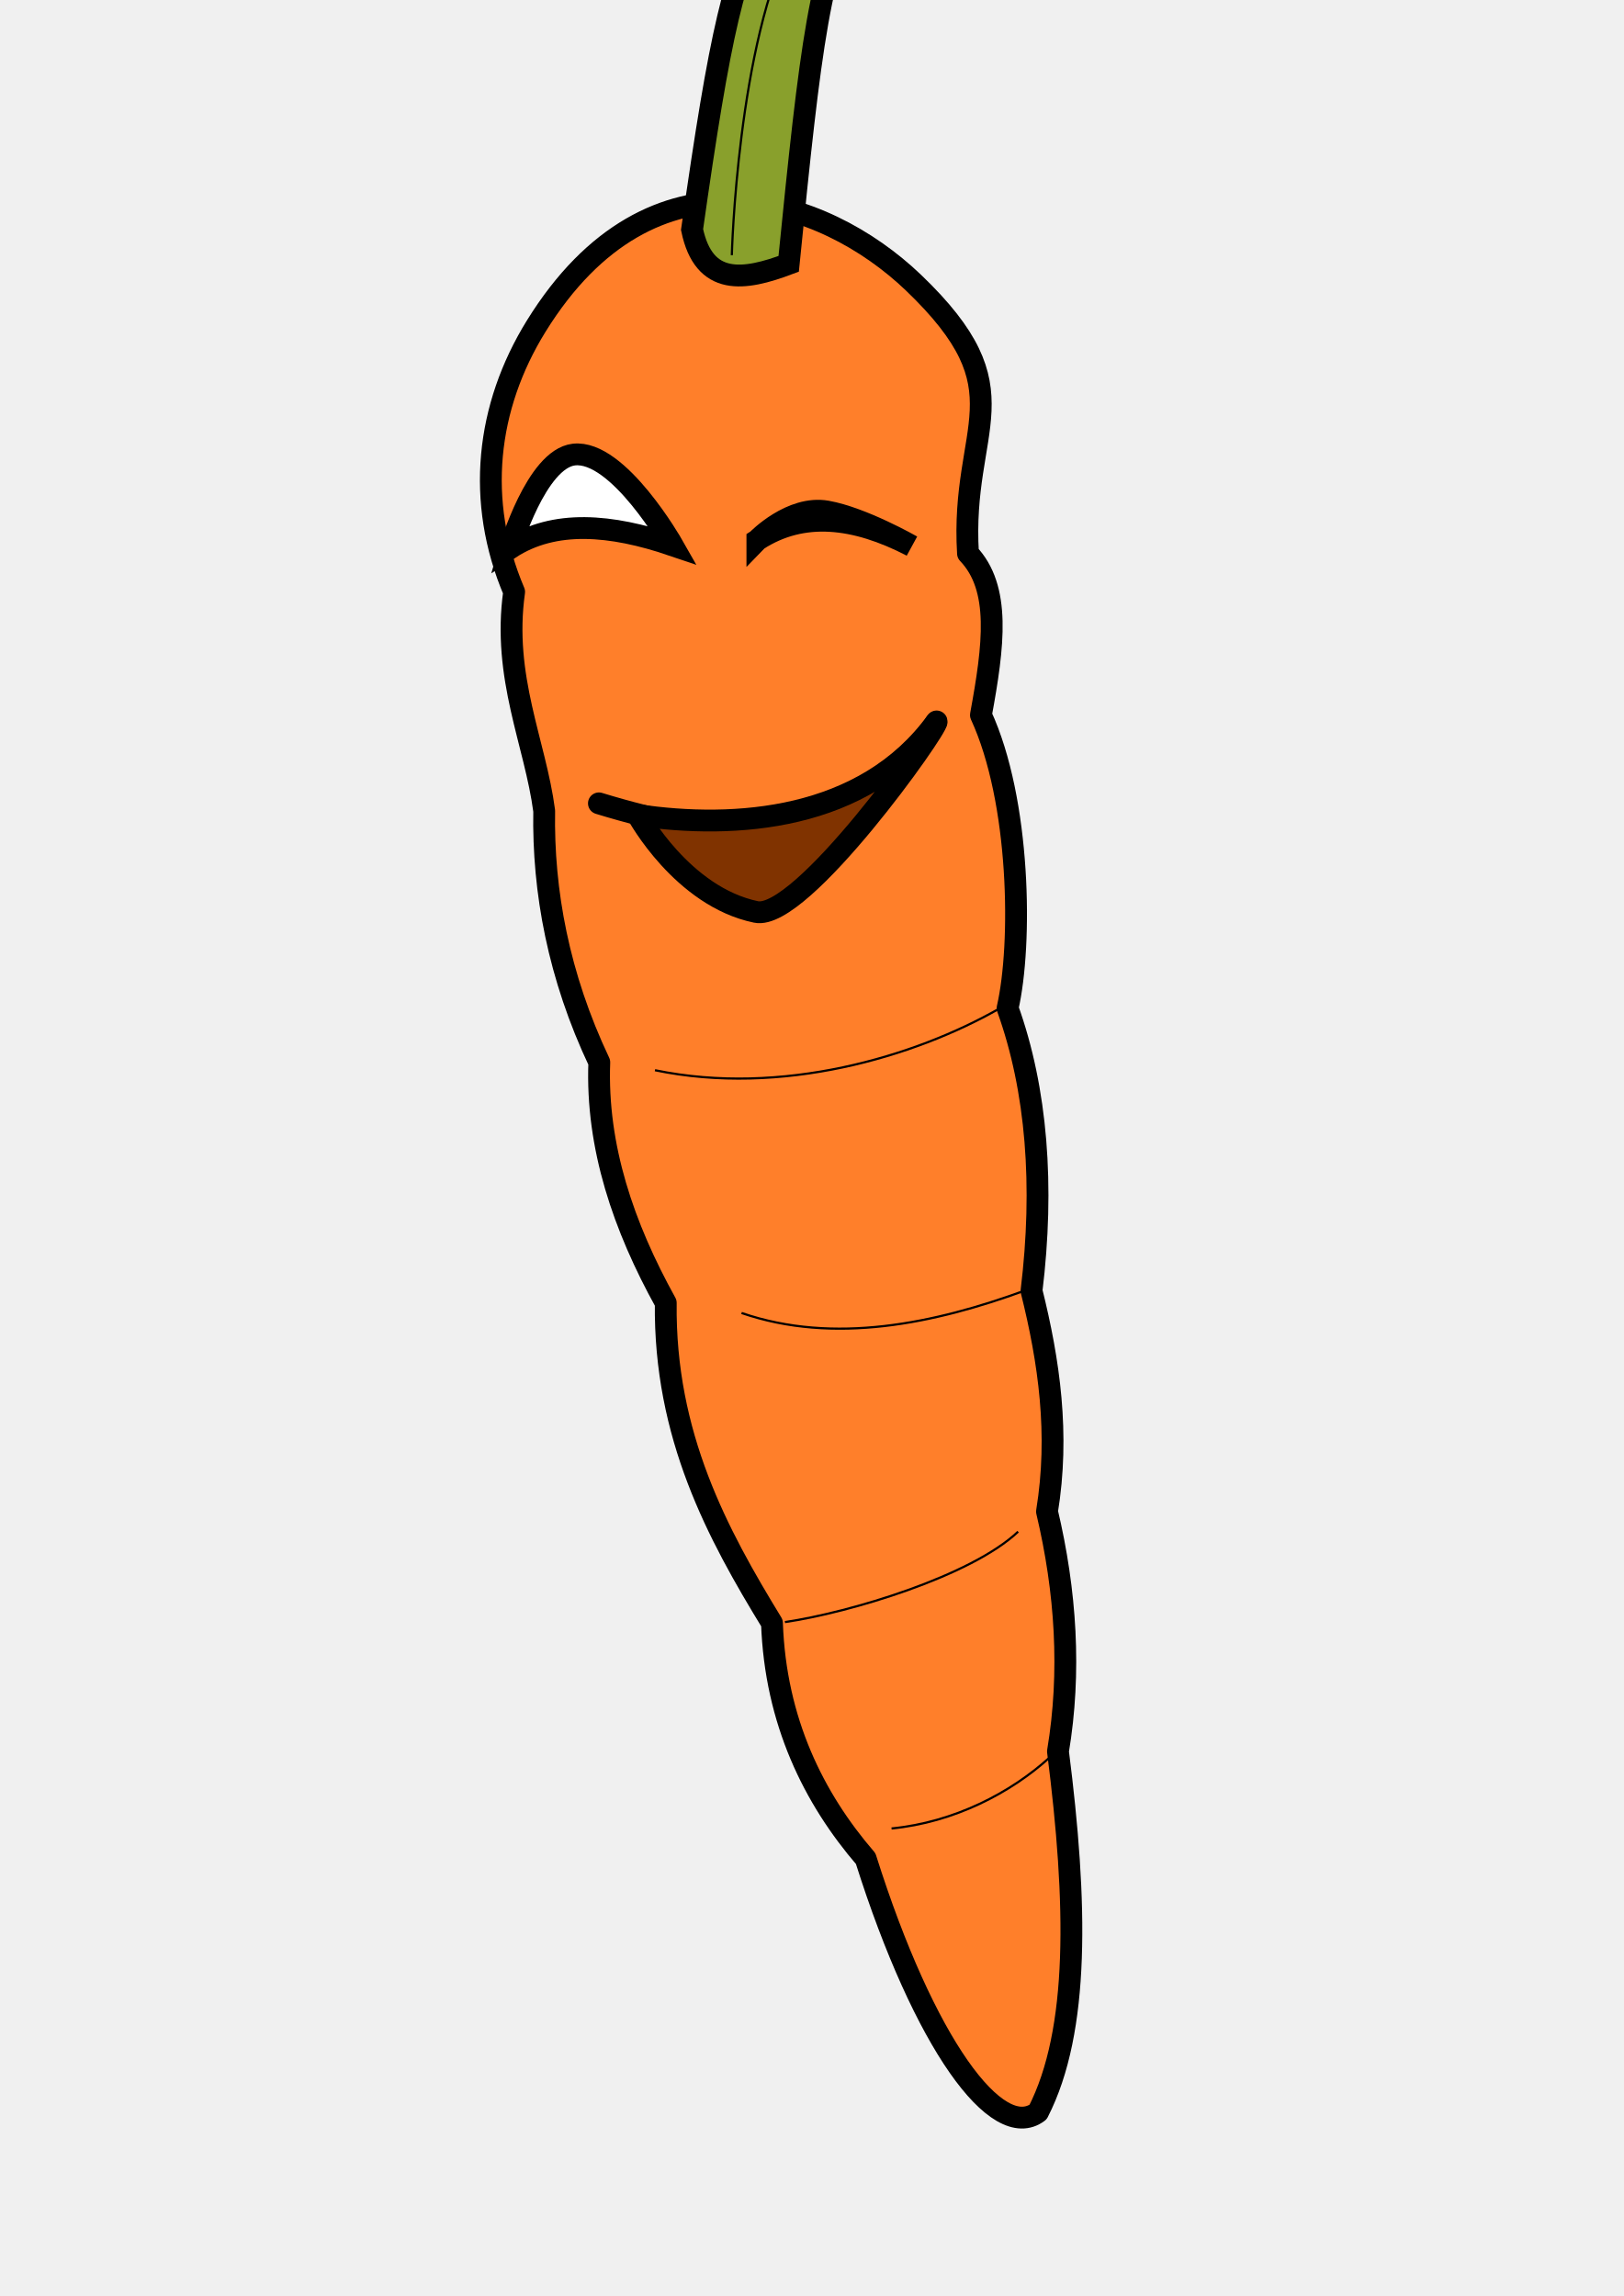
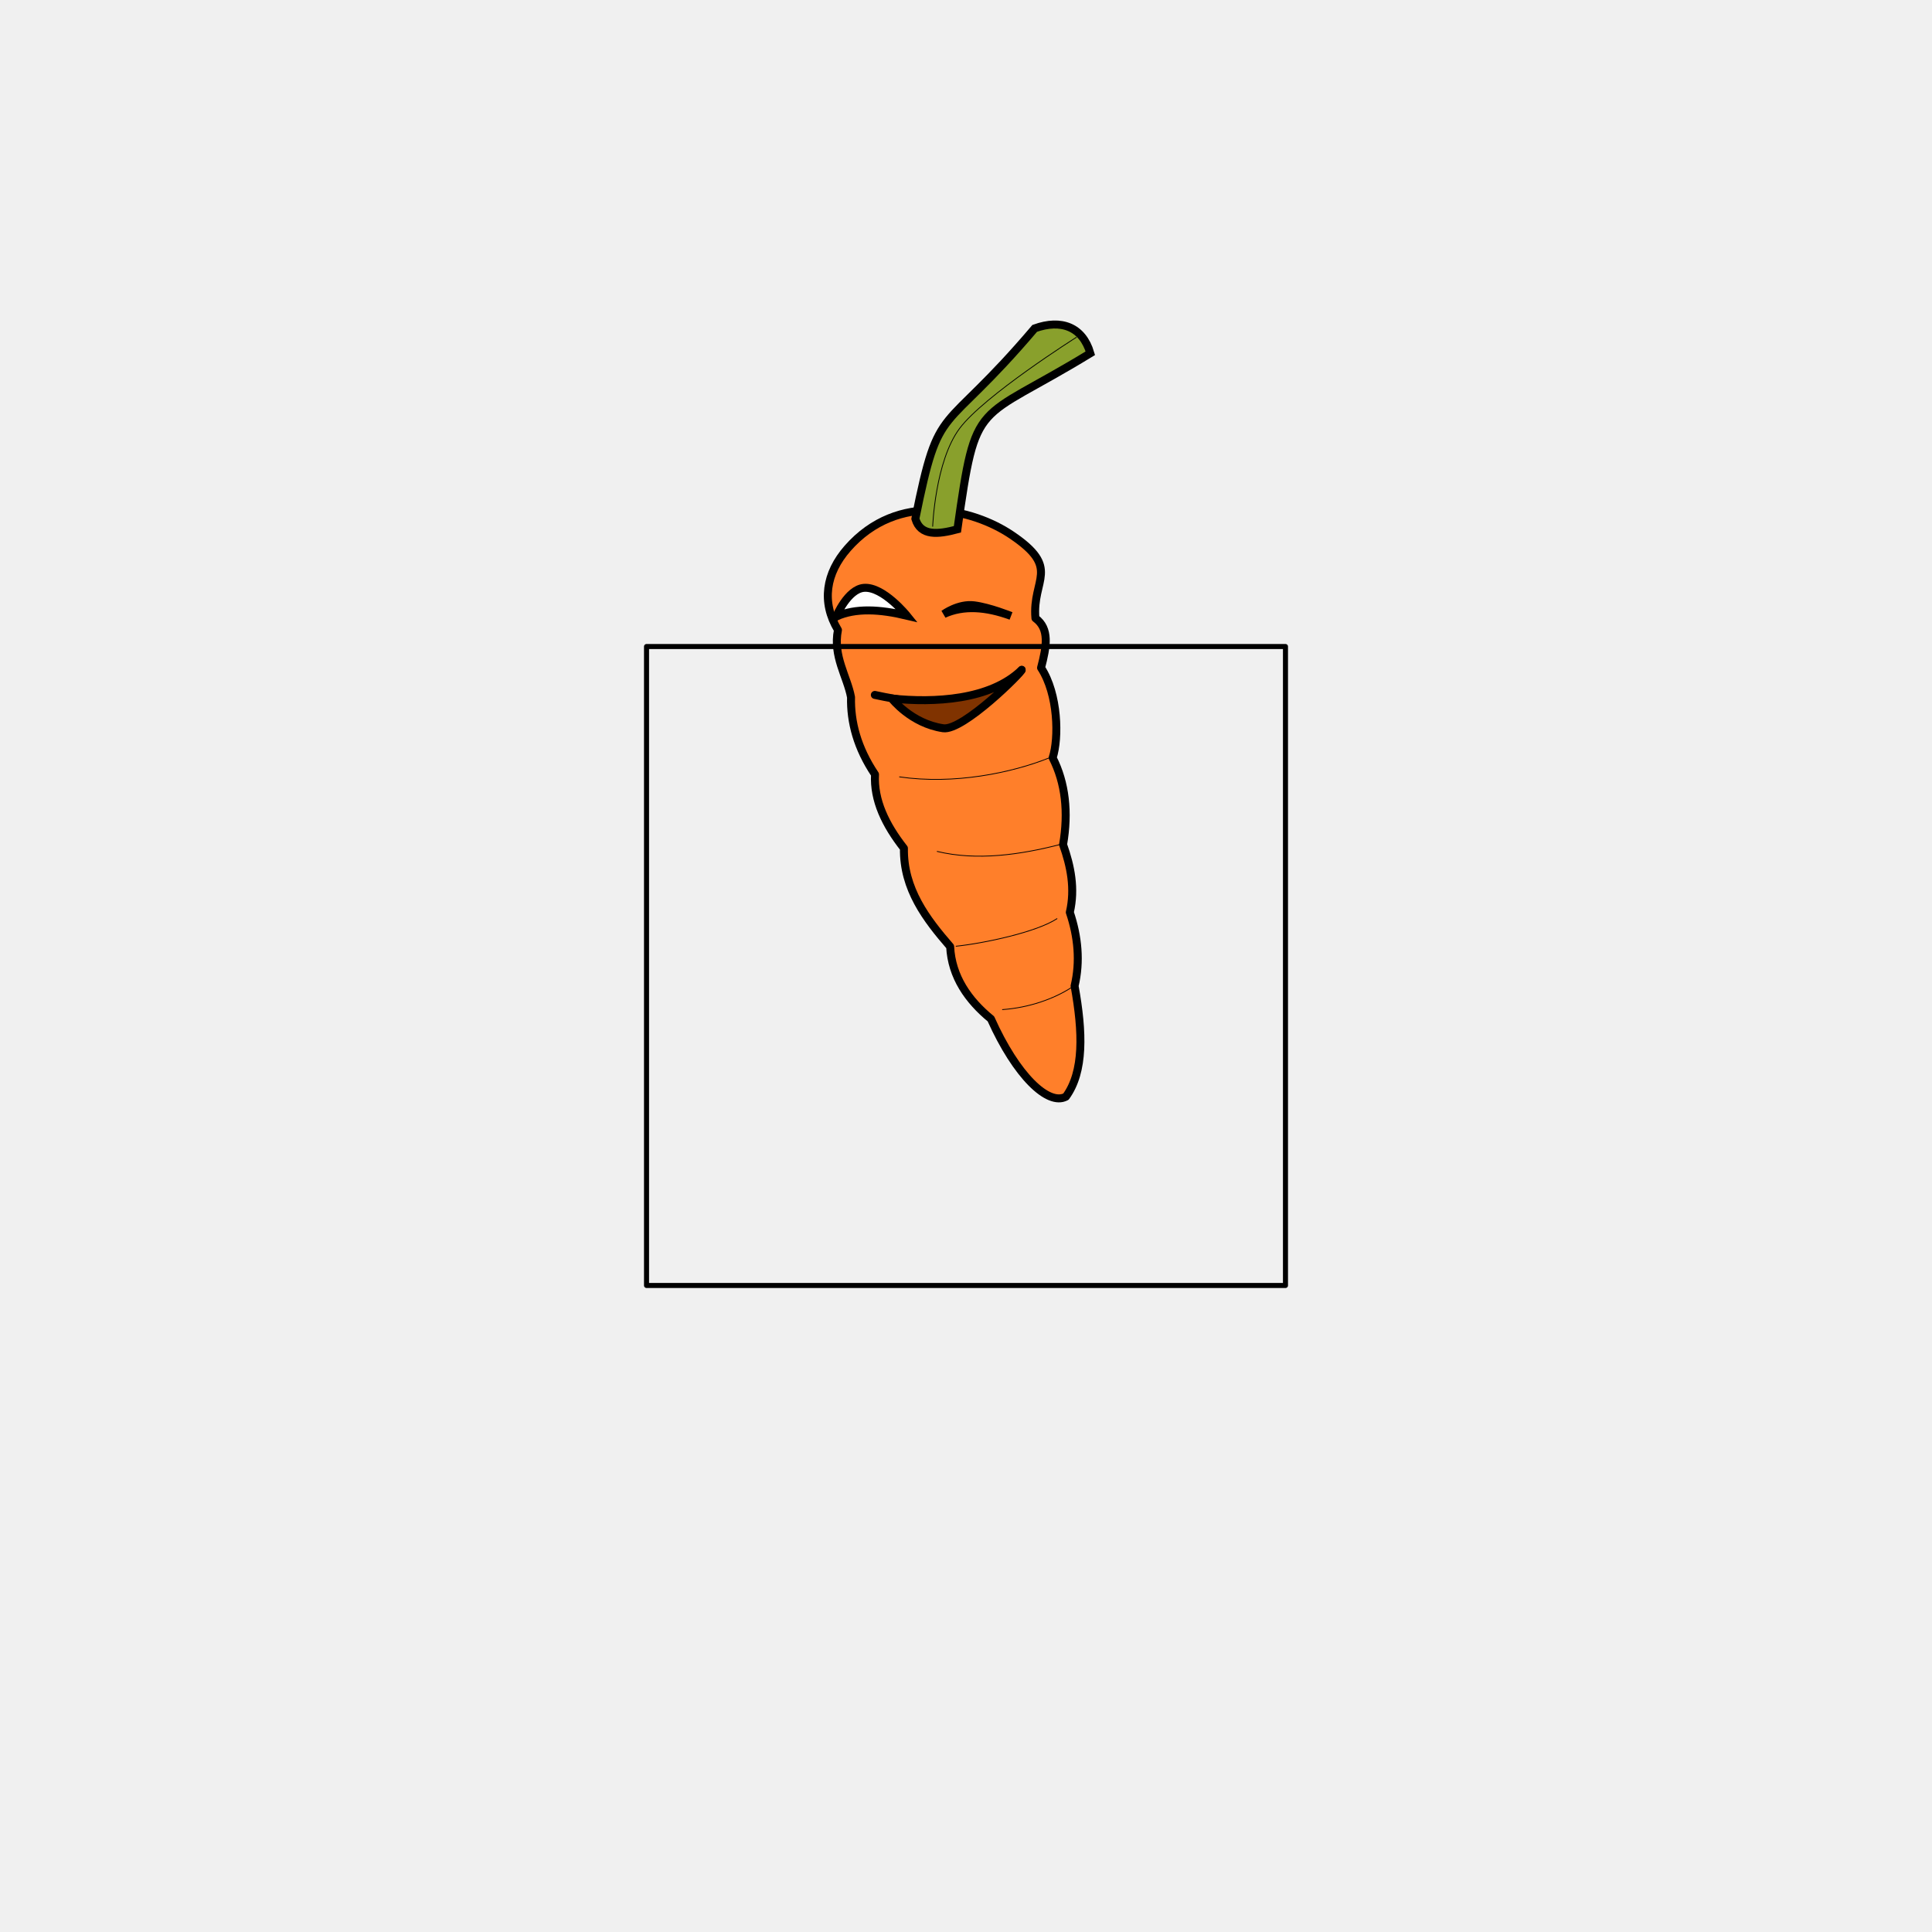
- <svg xmlns="http://www.w3.org/2000/svg" width="210mm" height="297mm" viewBox="0 0 744.094 1052.362" id="svg6067" version="1.1">
+ <svg xmlns="http://www.w3.org/2000/svg" width="300" height="300" viewBox="0 0 300 300" id="svg6067" version="1.1">
  <defs id="defs6069" />
-   <g id="layer1">
-     <path style="fill:#ff7f2a;fill-rule:evenodd;stroke:#000000;stroke-width:10;stroke-linecap:round;stroke-linejoin:round;stroke-opacity:1;stroke-miterlimit:4;stroke-dasharray:none" d="m 245.714,149.505 c -22.871,36.989 -27.785,80.203 -10.101,121.781 -5.517,39.202 9.735,69.345 13.776,100.405 -0.629,36.749 6.542,75.731 25.251,115.227 -1.463,38.676 11.117,75.342 30.457,110.26 -0.702,60.783 23.702,105.901 48.673,146.736 1.583,45.004 19.161,80.389 42.949,107.989 26.921,85.238 60.37,130.177 78.994,116.173 19.131,-37.392 17.975,-95.986 9.12,-165.328 6.083,-36.359 3.646,-73.361 -5.025,-109.938 5.781,-35.402 0.992,-68.797 -7.096,-101.153 5.84,-47.954 2.501,-92.113 -10.966,-129.58 6.725,-29.304 5.949,-94.976 -12.22,-134.34 5.856,-31.856 9.245,-58.2 -5.925,-74.068 -3.595,-58.979 27.368,-73.997 -25.031,-124.164 -41.173,-39.42 -119.66,-66.037 -172.857,20 z" id="path6615" />
-     <path style="fill:#ffffff;fill-rule:evenodd;stroke:#000000;stroke-width:10;stroke-linecap:butt;stroke-linejoin:miter;stroke-opacity:1;stroke-miterlimit:4;stroke-dasharray:none" d="m 233.736,251.265 c 0,0 12.041,-40.926 29.235,-42.914 20.358,-2.354 45.296,41.572 45.296,41.572 -28.41,-9.658 -54.179,-11.834 -74.531,1.342 z" id="path6619" />
-     <path style="fill:#ffffff;fill-rule:evenodd;stroke:#000000;stroke-width:10;stroke-linecap:butt;stroke-linejoin:miter;stroke-opacity:1;stroke-miterlimit:4;stroke-dasharray:none" d="m 347.083,247.5 c 0,0 15.445,-15.959 31.847,-13.058 16.262,2.876 38.903,15.813 38.903,15.813 -26.104,-13.548 -50.028,-16.174 -70.75,-2.756 z" id="path6621" />
-     <path style="fill:none;fill-rule:evenodd;stroke:#000000;stroke-width:10;stroke-linecap:round;stroke-linejoin:round;stroke-miterlimit:4;stroke-dasharray:none;stroke-opacity:1" d="m 274.466,368.214 c 108.441,33.301 134.229,-5.346 154.564,-37.213" id="path6658" />
-     <path style="fill:#89a02c;fill-rule:evenodd;stroke:#000000;stroke-width:10;stroke-linecap:butt;stroke-linejoin:miter;stroke-opacity:1;stroke-miterlimit:4;stroke-dasharray:none" d="m 317.143,105.219 c 25.64,-180.264 26.254,-118.083 125.714,-284.286 27.736,-14.151 50.361,-2.534 58.571,37.143 -121.747,105.487 -120.014,62.878 -140,262.857 -20.535,7.751 -38.811,10.419 -44.286,-15.714 z" id="path6660" />
-     <path style="fill:none;fill-rule:evenodd;stroke:#000000;stroke-width:1px;stroke-linecap:butt;stroke-linejoin:miter;stroke-opacity:1" d="m 300.158,490.53 c 57.963,12.034 118.992,-6.133 157.678,-28.183" id="path6662" />
-     <path style="fill:none;fill-rule:evenodd;stroke:#000000;stroke-width:1px;stroke-linecap:butt;stroke-linejoin:miter;stroke-opacity:1" d="m 339.827,601.8 c 42.413,14.625 88.558,4.773 129.626,-10.203" id="path6664" />
-     <path style="fill:none;fill-rule:evenodd;stroke:#000000;stroke-width:1px;stroke-linecap:butt;stroke-linejoin:miter;stroke-opacity:1" d="m 359.71,743.474 c 29.508,-4.317 85.377,-21.068 106.856,-41.443" id="path6666" />
-     <path style="fill:none;fill-rule:evenodd;stroke:#000000;stroke-width:1px;stroke-linecap:butt;stroke-linejoin:miter;stroke-opacity:1" d="m 408.571,838.076 c 28.688,-2.831 54.612,-16.313 72.525,-32.612" id="path6668" />
-     <path style="fill:none;fill-rule:evenodd;stroke:#000000;stroke-width:1px;stroke-linecap:butt;stroke-linejoin:miter;stroke-opacity:1" d="m 335.371,116.961 c 0,0 2.506,-97.358 28.284,-146.472 25.778,-49.114 123.239,-136.371 123.239,-136.371" id="path6674" />
-     <path style="fill:#803300;fill-rule:evenodd;stroke:#000000;stroke-width:10;stroke-linecap:round;stroke-linejoin:round;stroke-miterlimit:4;stroke-dasharray:none;stroke-opacity:1" d="m 292.281,373.59 c 0,0 20.316,37.375 54.202,44.396 20.786,4.306 83.63,-84.466 82.731,-87.313 -33.074,45.667 -92.668,49.474 -136.933,42.917 z" id="path6676" />
+   <g id="layer1" transform="translate(0,-752.3622)">
+     <g id="g17041" transform="translate(1.38373,1.010153)">
+       <path id="path6615" d="m 130.223,836.513 c -3.372,3.847 -4.096,8.341 -1.489,12.665 -0.813,4.077 1.435,7.212 2.031,10.442 -0.093,3.822 0.964,7.876 3.723,11.984 -0.216,4.022 1.639,7.836 4.49,11.467 -0.104,6.322 3.494,11.014 7.176,15.261 0.233,4.681 2.825,8.361 6.332,11.231 3.969,8.865 8.9,13.539 11.646,12.082 2.82,-3.889 2.65,-9.983 1.345,-17.194 0.897,-3.781 0.538,-7.63 -0.741,-11.434 0.852,-3.682 0.146,-7.155 -1.046,-10.52 0.861,-4.987 0.369,-9.58 -1.617,-13.477 0.991,-3.048 0.877,-9.878 -1.802,-13.972 0.863,-3.313 1.363,-6.053 -0.874,-7.703 -0.53,-6.134 4.035,-7.696 -3.69,-12.913 -6.07,-4.1 -17.642,-6.868 -25.485,2.08 z" style="fill:#ff7f2a;fill-rule:evenodd;stroke:#000000;stroke-width:1.238;stroke-linecap:round;stroke-linejoin:round;stroke-miterlimit:4;stroke-dasharray:none;stroke-opacity:1" />
+       <path id="path6619" d="m 128.457,847.096 c 0,0 1.775,-4.256 4.31,-4.463 3.001,-0.245 6.678,4.324 6.678,4.324 -4.189,-1.004 -7.988,-1.231 -10.988,0.14 z" style="fill:#ffffff;fill-rule:evenodd;stroke:#000000;stroke-width:1.238;stroke-linecap:butt;stroke-linejoin:miter;stroke-miterlimit:4;stroke-dasharray:none;stroke-opacity:1" />
+       <path id="path6621" d="m 145.168,846.704 c 0,0 2.277,-1.66 4.695,-1.358 2.398,0.299 5.736,1.645 5.736,1.645 -3.849,-1.409 -7.376,-1.682 -10.431,-0.287 z" style="fill:#ffffff;fill-rule:evenodd;stroke:#000000;stroke-width:1.238;stroke-linecap:butt;stroke-linejoin:miter;stroke-miterlimit:4;stroke-dasharray:none;stroke-opacity:1" />
+       <path id="path6658" d="m 134.461,859.259 c 15.988,3.463 19.79,-0.556 22.788,-3.87" style="fill:none;fill-rule:evenodd;stroke:#000000;stroke-width:1.238;stroke-linecap:round;stroke-linejoin:round;stroke-miterlimit:4;stroke-dasharray:none;stroke-opacity:1" />
+       <path id="path6660" d="m 140.753,831.907 c 3.78,-18.748 3.871,-12.281 18.534,-29.566 4.089,-1.472 7.425,-0.264 8.635,3.863 -17.949,10.971 -17.694,6.539 -20.64,27.338 -3.027,0.806 -5.722,1.084 -6.529,-1.634 z" style="fill:#89a02c;fill-rule:evenodd;stroke:#000000;stroke-width:1.238;stroke-linecap:butt;stroke-linejoin:miter;stroke-miterlimit:4;stroke-dasharray:none;stroke-opacity:1" />
+       <path id="path6662" d="m 138.249,871.98 c 8.546,1.252 17.543,-0.638 23.247,-2.931" style="fill:none;fill-rule:evenodd;stroke:#000000;stroke-width:0.124px;stroke-linecap:butt;stroke-linejoin:miter;stroke-opacity:1" />
+       <path id="path6664" d="m 144.098,883.552 c 6.253,1.521 13.056,0.496 19.111,-1.061" style="fill:none;fill-rule:evenodd;stroke:#000000;stroke-width:0.124px;stroke-linecap:butt;stroke-linejoin:miter;stroke-opacity:1" />
+       <path id="path6666" d="m 147.029,898.287 c 4.35,-0.449 12.587,-2.191 15.754,-4.31" style="fill:none;fill-rule:evenodd;stroke:#000000;stroke-width:0.124px;stroke-linecap:butt;stroke-linejoin:miter;stroke-opacity:1" />
+       <path id="path6668" d="m 154.233,908.125 c 4.23,-0.294 8.052,-1.697 10.693,-3.392" style="fill:none;fill-rule:evenodd;stroke:#000000;stroke-width:0.124px;stroke-linecap:butt;stroke-linejoin:miter;stroke-opacity:1" />
+       <path id="path6674" d="m 143.441,833.128 c 0,0 0.37,-10.125 4.17,-15.233 3.8,-5.108 18.169,-14.183 18.169,-14.183" style="fill:none;fill-rule:evenodd;stroke:#000000;stroke-width:0.124px;stroke-linecap:butt;stroke-linejoin:miter;stroke-opacity:1" />
+       <path id="path6676" d="m 137.088,859.818 c 0,0 2.995,3.887 7.991,4.617 3.064,0.448 12.33,-8.785 12.197,-9.081 -4.876,4.749 -13.662,5.145 -20.188,4.463 z" style="fill:#803300;fill-rule:evenodd;stroke:#000000;stroke-width:1.238;stroke-linecap:round;stroke-linejoin:round;stroke-miterlimit:4;stroke-dasharray:none;stroke-opacity:1" />
+     </g>
+   </g>
+   <g id="layer11" style="display:inline">
+     <rect transform="translate(0,-752.3622)" style="fill:#000000;fill-opacity:0;stroke:#000000;stroke-width:0.784;stroke-linecap:round;stroke-linejoin:round;stroke-miterlimit:4;stroke-dasharray:none;stroke-opacity:1" id="rect17037" width="99.216" height="99.216" x="100.392" y="852.754" />
  </g>
</svg>
